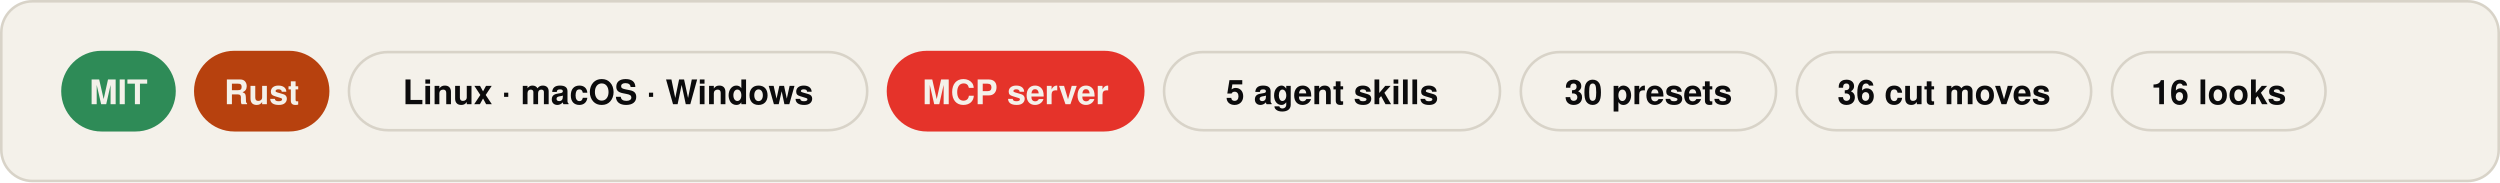
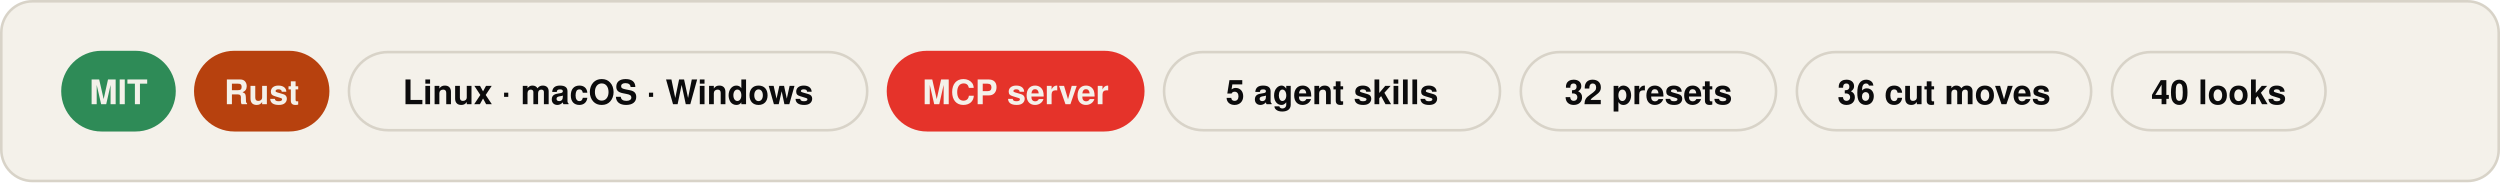
- <svg xmlns="http://www.w3.org/2000/svg" width="960" height="70" viewBox="0 0 960 70" role="img" aria-label="MIT, Rust, Linux macOS Windows, MCP server, 5 agent skills, 30 presets, 36 cut moves, 16 looks">
+ <svg xmlns="http://www.w3.org/2000/svg" width="960" height="70" viewBox="0 0 960 70" role="img" aria-label="MIT, Rust, Linux macOS Windows, MCP server, 5 agent skills, 32 presets, 36 cut moves, 40 looks">
  <rect x="0.5" y="0.5" width="959" height="69" rx="12" fill="#F4F1EA" stroke="#D8D3C8" />
  <rect x="24" y="20" width="43" height="30" rx="15" fill="#2E8B57" stroke="#2E8B57" />
  <text x="45.5" y="40" font-family="Helvetica Neue, Helvetica, Arial, Liberation Sans, sans-serif" font-weight="600" font-size="13" fill="#F4F1EA" text-anchor="middle" letter-spacing="0">MIT</text>
  <rect x="75" y="20" width="51" height="30" rx="15" fill="#B7410E" stroke="#B7410E" />
  <text x="100.5" y="40" font-family="Helvetica Neue, Helvetica, Arial, Liberation Sans, sans-serif" font-weight="600" font-size="13" fill="#F4F1EA" text-anchor="middle" letter-spacing="0">Rust</text>
  <rect x="134" y="20" width="199" height="30" rx="15" fill="none" stroke="#D8D3C8" />
  <text x="233.5" y="40" font-family="Helvetica Neue, Helvetica, Arial, Liberation Sans, sans-serif" font-weight="600" font-size="13" fill="#0B0B0C" text-anchor="middle" letter-spacing="0">Linux · macOS · Windows</text>
  <rect x="341" y="20" width="98" height="30" rx="15" fill="#E5332A" stroke="#E5332A" />
  <text x="390.0" y="40" font-family="Helvetica Neue, Helvetica, Arial, Liberation Sans, sans-serif" font-weight="600" font-size="13" fill="#F4F1EA" text-anchor="middle" letter-spacing="0">MCP server</text>
  <rect x="447" y="20" width="129" height="30" rx="15" fill="none" stroke="#D8D3C8" />
  <text x="511.5" y="40" font-family="Helvetica Neue, Helvetica, Arial, Liberation Sans, sans-serif" font-weight="600" font-size="13" fill="#0B0B0C" text-anchor="middle" letter-spacing="0">5 agent skills</text>
  <rect x="584" y="20" width="98" height="30" rx="15" fill="none" stroke="#D8D3C8" />
-   <text x="633.0" y="40" font-family="Helvetica Neue, Helvetica, Arial, Liberation Sans, sans-serif" font-weight="600" font-size="13" fill="#0B0B0C" text-anchor="middle" letter-spacing="0">30 presets</text>
+   <text x="633.0" y="40" font-family="Helvetica Neue, Helvetica, Arial, Liberation Sans, sans-serif" font-weight="600" font-size="13" fill="#0B0B0C" text-anchor="middle" letter-spacing="0">32 presets</text>
  <rect x="690" y="20" width="113" height="30" rx="15" fill="none" stroke="#D8D3C8" />
  <text x="746.5" y="40" font-family="Helvetica Neue, Helvetica, Arial, Liberation Sans, sans-serif" font-weight="600" font-size="13" fill="#0B0B0C" text-anchor="middle" letter-spacing="0">36 cut moves</text>
  <rect x="811" y="20" width="82" height="30" rx="15" fill="none" stroke="#D8D3C8" />
-   <text x="852.0" y="40" font-family="Helvetica Neue, Helvetica, Arial, Liberation Sans, sans-serif" font-weight="600" font-size="13" fill="#0B0B0C" text-anchor="middle" letter-spacing="0">16 looks</text>
+   <text x="852.0" y="40" font-family="Helvetica Neue, Helvetica, Arial, Liberation Sans, sans-serif" font-weight="600" font-size="13" fill="#0B0B0C" text-anchor="middle" letter-spacing="0">40 looks</text>
</svg>
